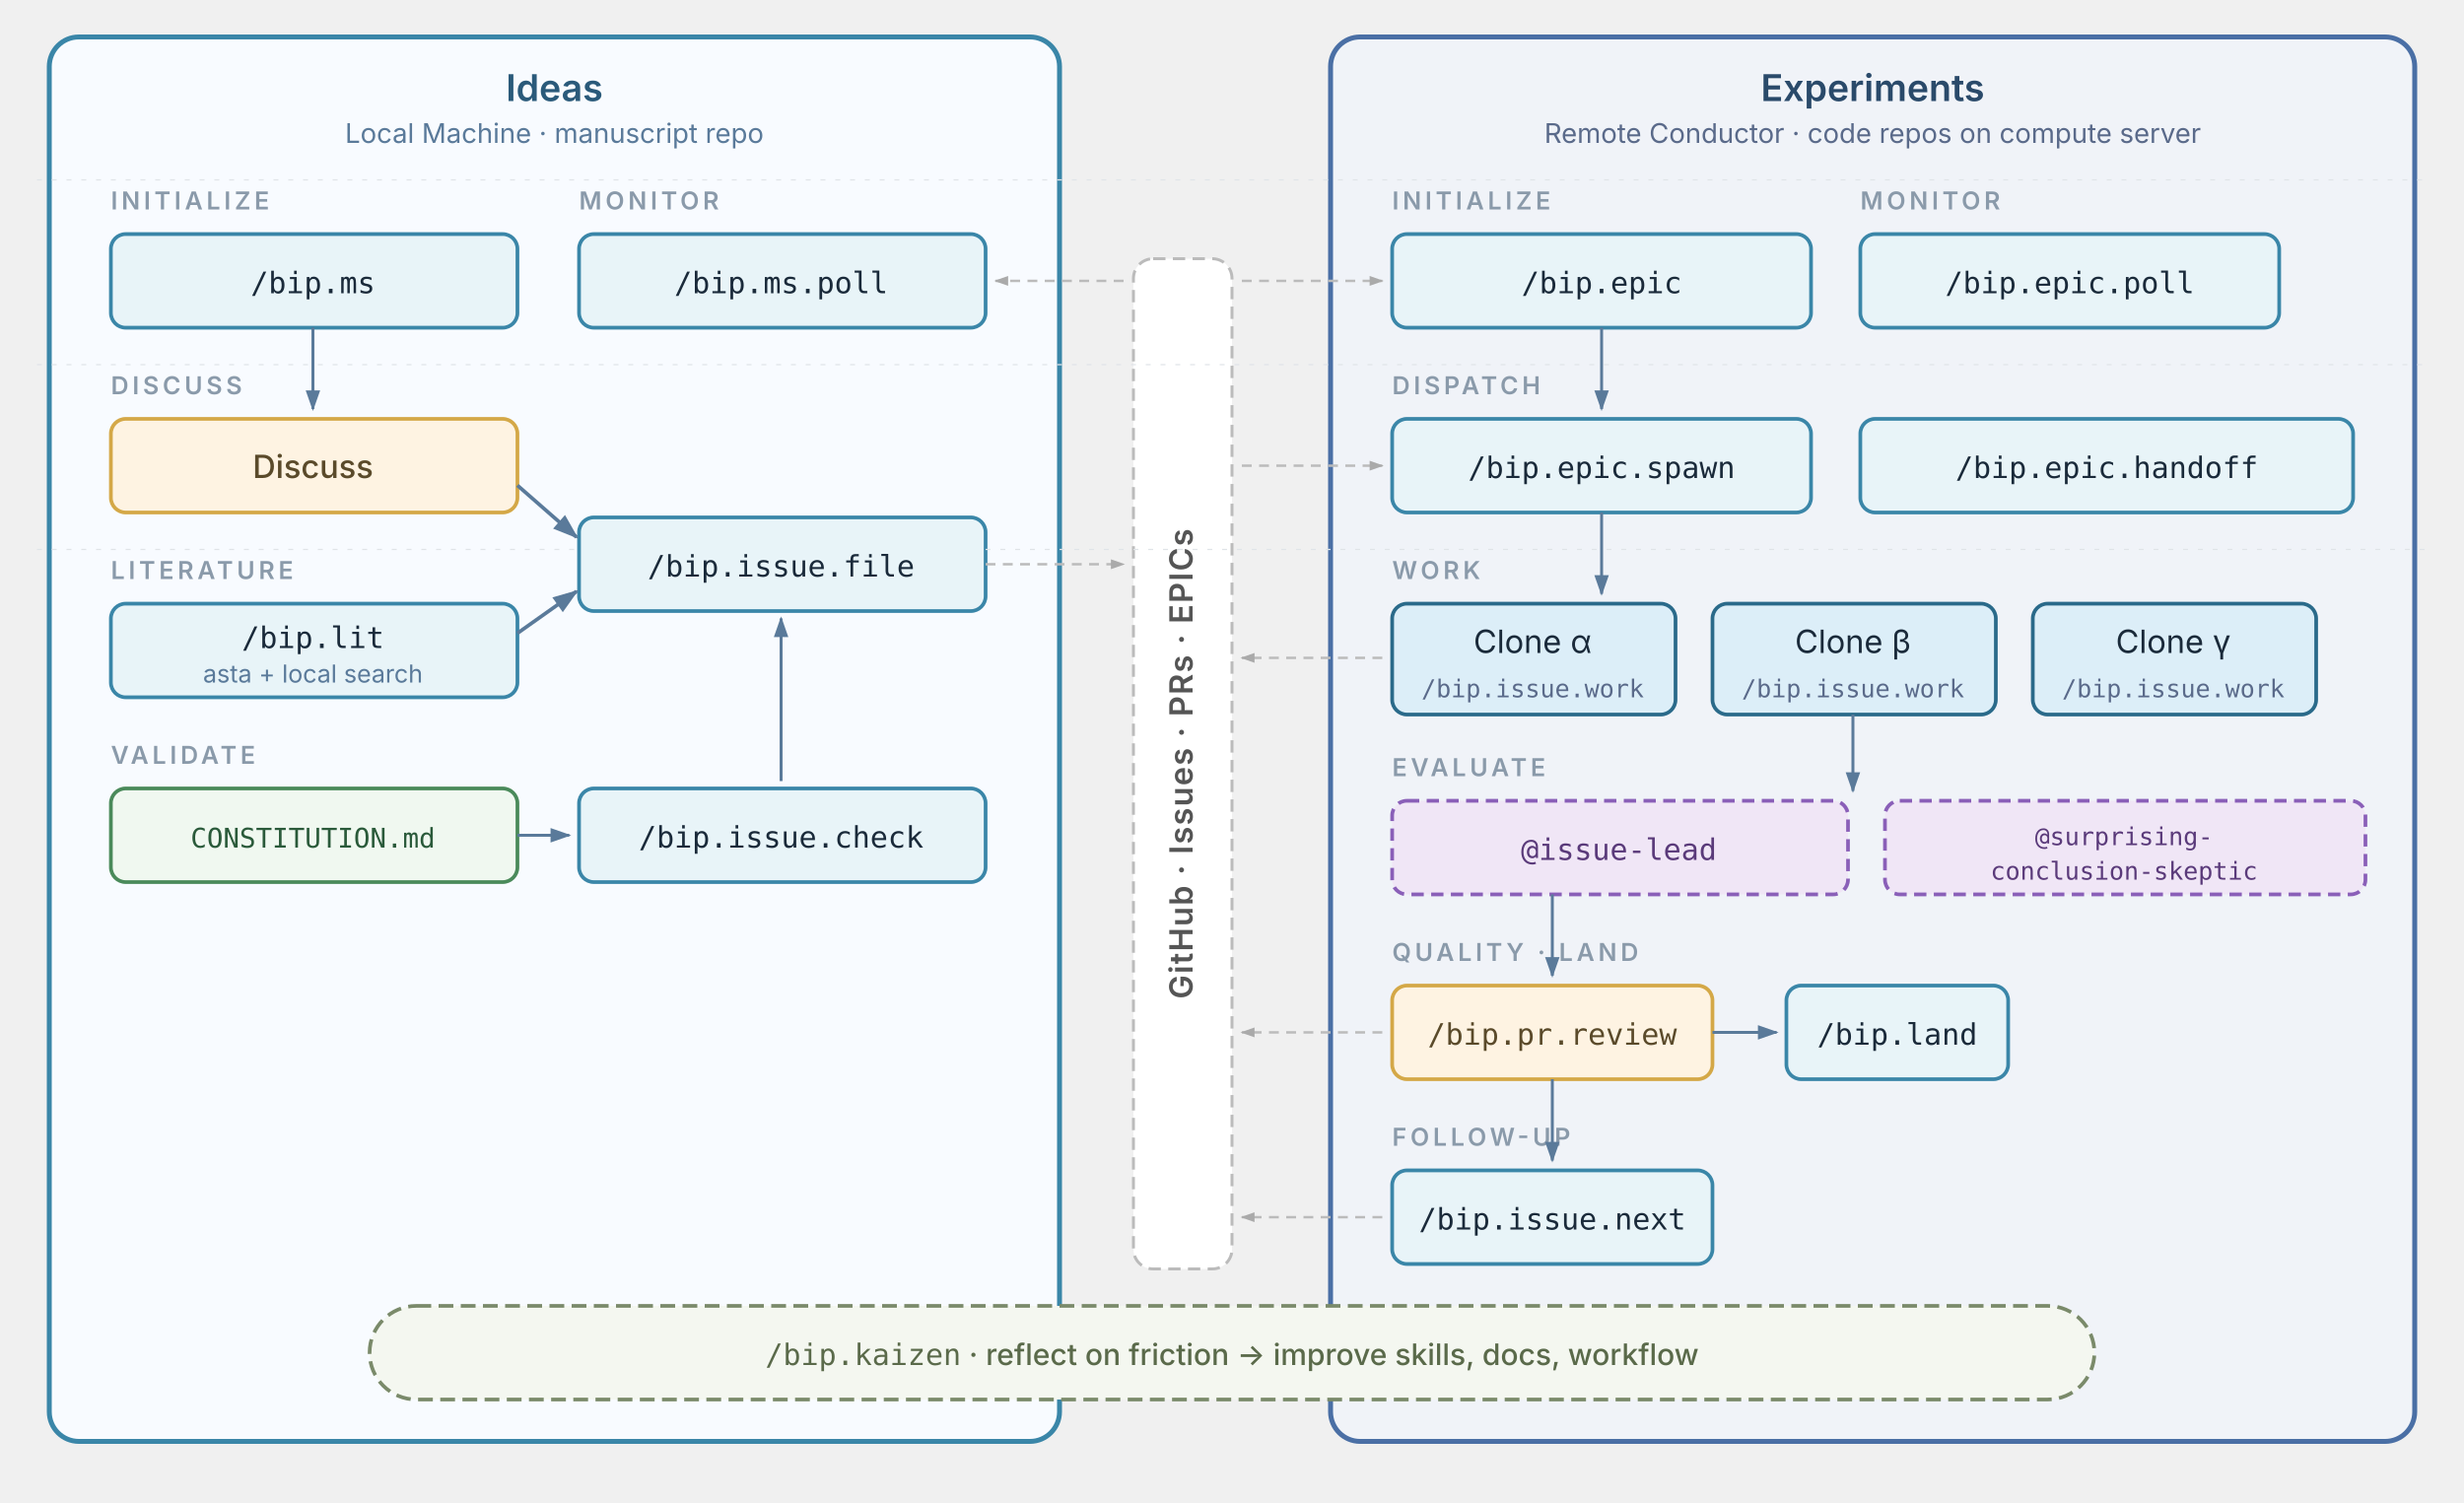
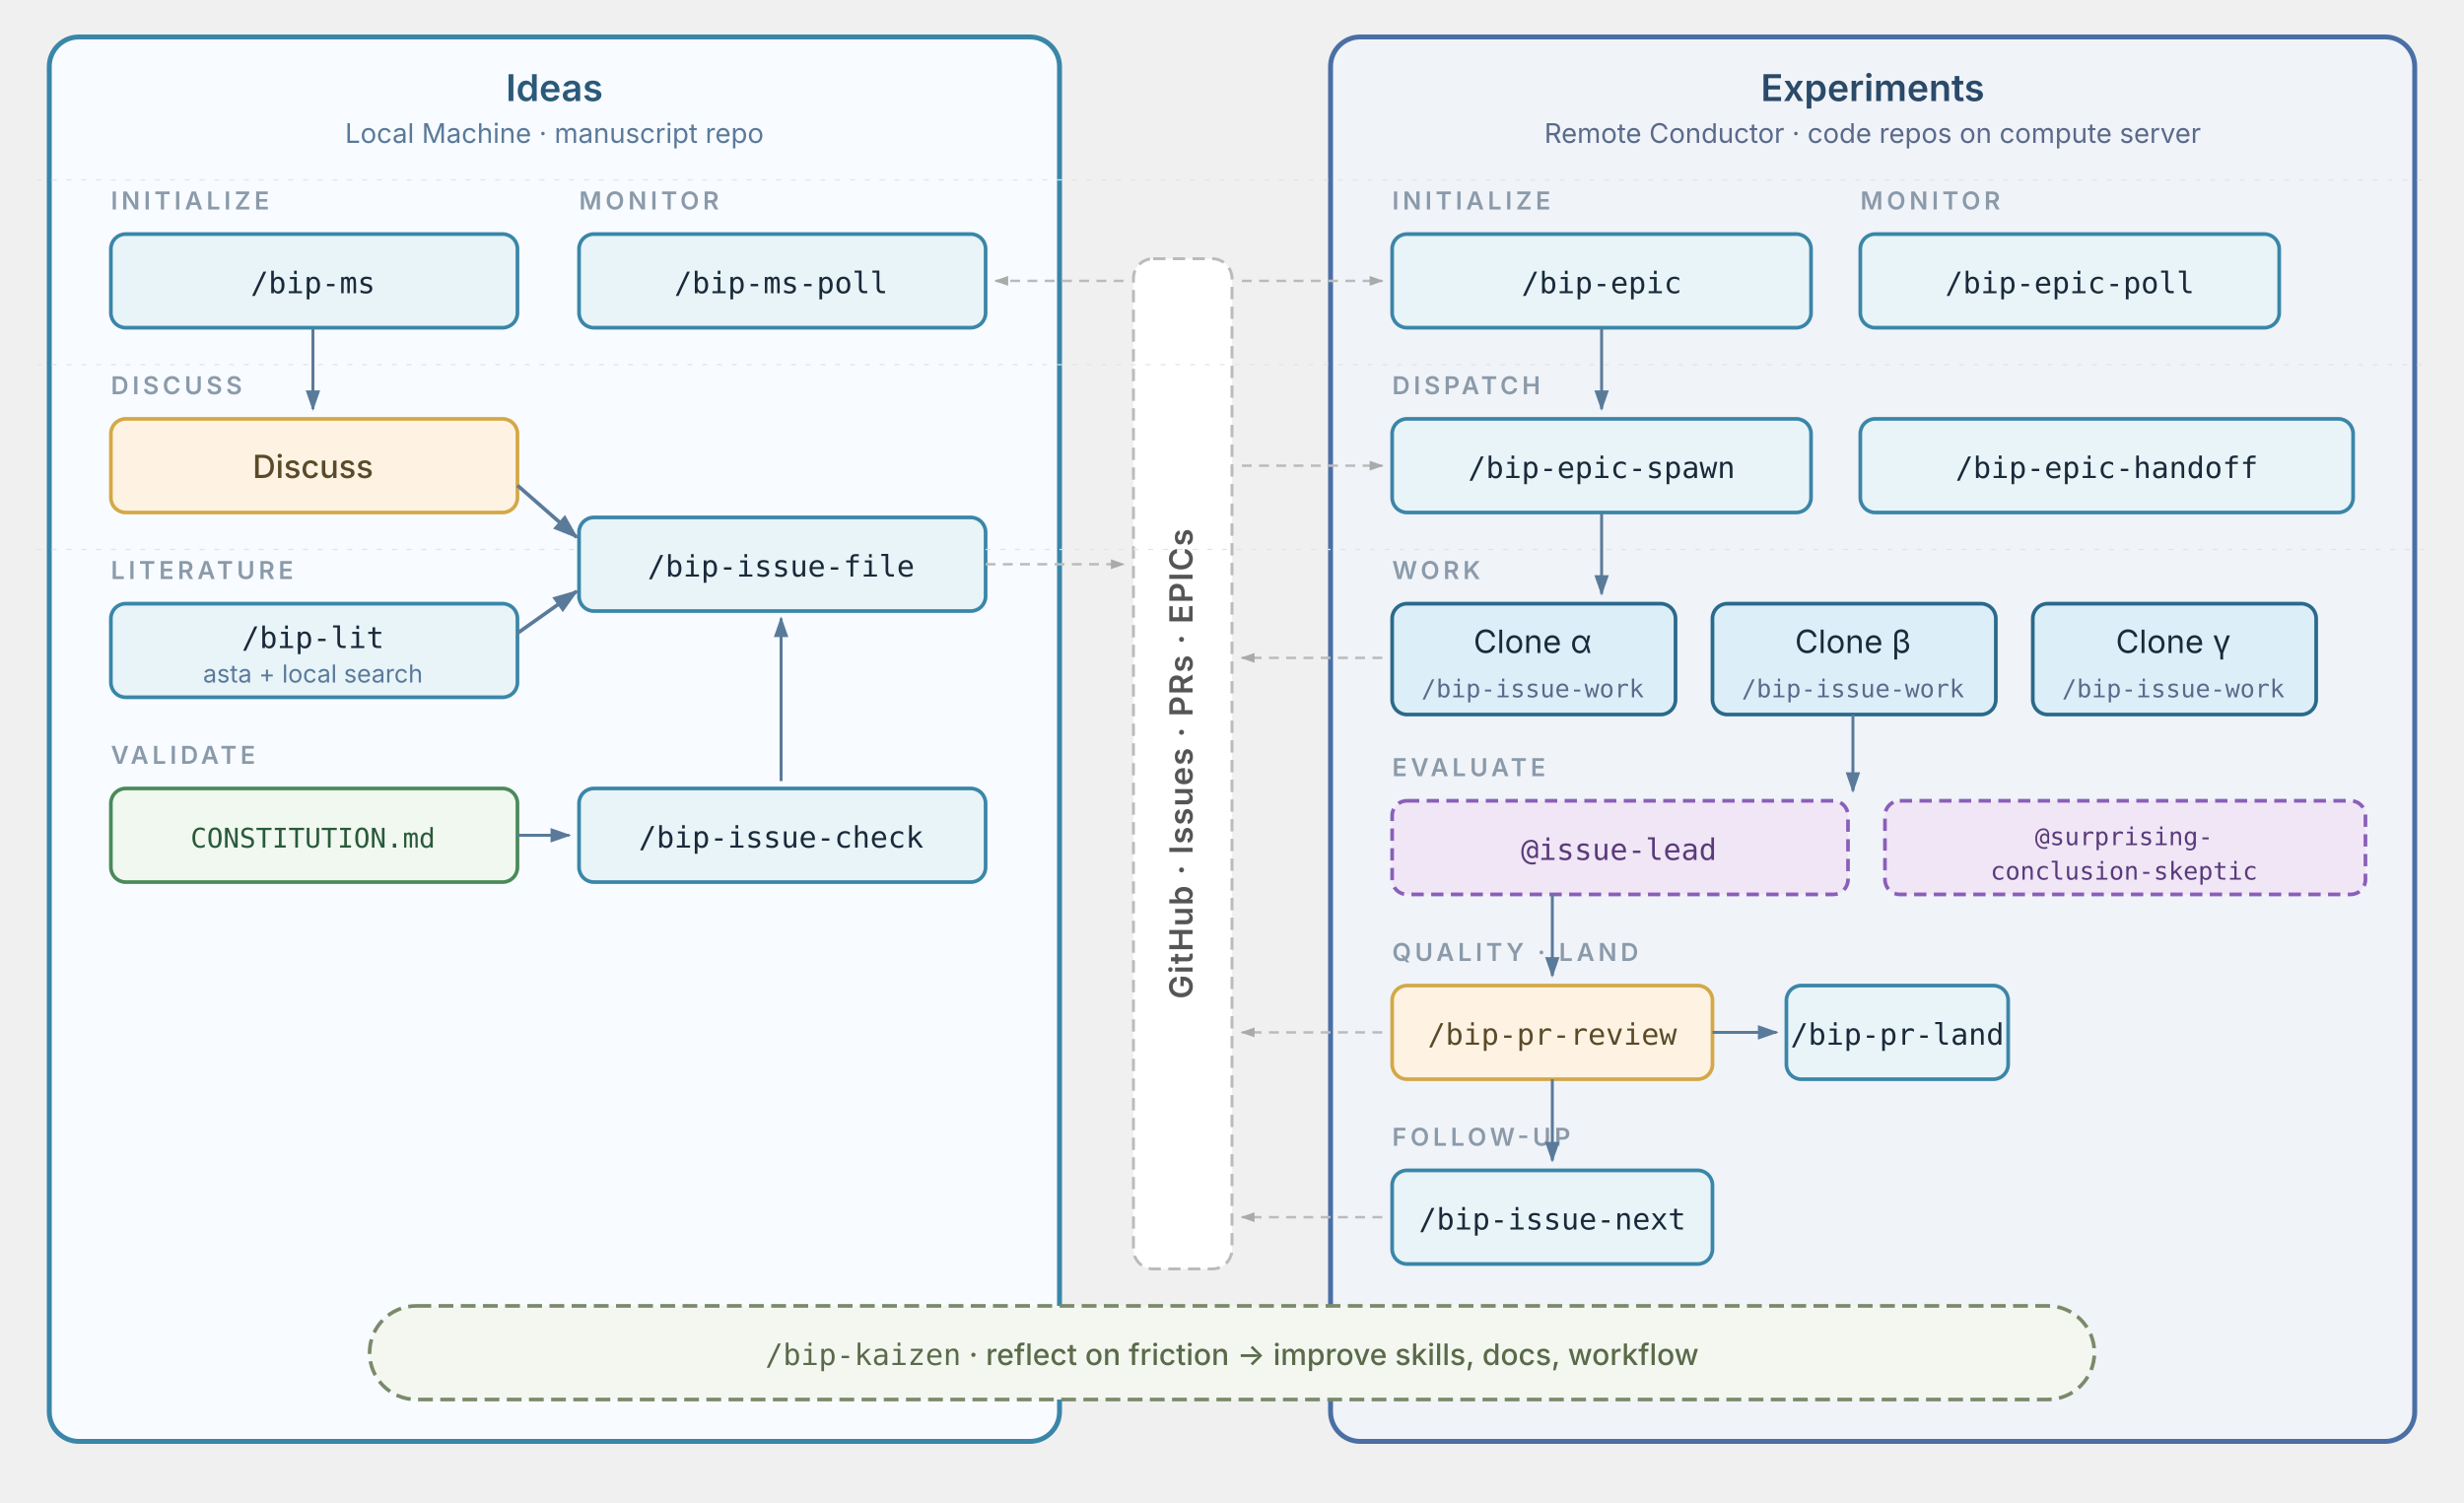
<svg xmlns="http://www.w3.org/2000/svg" viewBox="0 35 1000 610" font-family="Inter, 'SF Pro Display', system-ui, -apple-system, sans-serif" font-size="13" version="1.1" id="svg54">
  <defs id="defs4">
    <style id="style1">.mono { font-family: 'Monaspace Neon', 'JetBrains Mono', 'SF Mono', 'Cascadia Code', 'Fira Code', monospace; }
.phase-label { font-size: 10px; font-weight: 600; fill: #8a9aaa; letter-spacing: 1.5px; }
.box-title { font-size: 15px; font-weight: 600; }
.box-subtitle { font-size: 11px; }
</style>
    <marker id="arr" viewBox="0 0 10 7" refX="9" refY="3.5" markerWidth="7" markerHeight="5" orient="auto-start-reverse">
      <path d="M 0 0 L 10 3.5 L 0 7 z" fill="#5a7a9a" id="path1" />
    </marker>
    <marker id="arr-green" viewBox="0 0 10 7" refX="9" refY="3.5" markerWidth="7" markerHeight="5" orient="auto-start-reverse">
      <path d="M 0 0 L 10 3.5 L 0 7 z" fill="#4a8a5a" id="path2" />
    </marker>
    <marker id="arr-orange" viewBox="0 0 10 7" refX="9" refY="3.5" markerWidth="7" markerHeight="5" orient="auto-start-reverse">
      <path d="M 0 0 L 10 3.5 L 0 7 z" fill="#b07840" id="path3" />
    </marker>
    <marker id="arr-gh" viewBox="0 0 10 7" refX="9" refY="3.5" markerWidth="6" markerHeight="4" orient="auto-start-reverse">
      <path d="M 0 0 L 10 3.5 L 0 7 z" fill="#aaa" id="path4" />
    </marker>
  </defs>
  <rect x="20" y="50" width="410" height="570" rx="12" fill="#f8fbff" stroke="#3a86a8" stroke-width="2" id="rect4" />
  <text x="225" y="76" text-anchor="middle" class="box-title" fill="#2a5a7a" id="text4">Ideas</text>
  <text x="225" y="93" text-anchor="middle" class="box-subtitle" fill="#5a7a9a" id="text5">Local Machine  ·  manuscript repo</text>
  <text x="45" y="120" class="phase-label" id="text6">INITIALIZE</text>
  <text x="235" y="120" class="phase-label" id="text7">MONITOR</text>
  <g id="g8">
    <rect x="45" y="130" width="165" height="38" rx="6" fill="#e8f4f8" stroke="#3a86a8" stroke-width="1.5" id="rect7" />
-     <text x="127" y="154" text-anchor="middle" font-weight="500" fill="#1a2a3a" class="mono" font-size="12" id="text8">/bip.ms</text>
+     <text x="127" y="154" text-anchor="middle" font-weight="500" fill="#1a2a3a" class="mono" font-size="12" id="text8">/bip-ms</text>
  </g>
  <g id="g9">
    <rect x="235" y="130" width="165" height="38" rx="6" fill="#e8f4f8" stroke="#3a86a8" stroke-width="1.5" id="rect8" />
-     <text x="317" y="154" text-anchor="middle" font-weight="500" fill="#1a2a3a" class="mono" font-size="12" id="text9">/bip.ms.poll</text>
+     <text x="317" y="154" text-anchor="middle" font-weight="500" fill="#1a2a3a" class="mono" font-size="12" id="text9">/bip-ms-poll</text>
  </g>
  <line x1="127" y1="168" x2="127" y2="201" stroke="#5a7a9a" stroke-width="1.2" marker-end="url(#arr)" id="line9" />
  <text x="45" y="195" class="phase-label" id="text10">DISCUSS</text>
  <g id="g11">
    <rect x="45" y="205" width="165" height="38" rx="6" fill="#fef3e2" stroke="#d4a847" stroke-width="1.5" id="rect10" />
    <text x="127" y="229" text-anchor="middle" font-weight="500" fill="#5a4a2a" id="text11">Discuss</text>
  </g>
  <text x="45" y="270" class="phase-label" id="text12">LITERATURE</text>
  <g id="g14">
    <rect x="45" y="280" width="165" height="38" rx="6" fill="#e8f4f8" stroke="#3a86a8" stroke-width="1.5" id="rect12" />
-     <text x="127" y="298" text-anchor="middle" font-weight="500" fill="#1a2a3a" class="mono" font-size="12" id="text13">/bip.lit</text>
+     <text x="127" y="298" text-anchor="middle" font-weight="500" fill="#1a2a3a" class="mono" font-size="12" id="text13">/bip-lit</text>
    <text x="127" y="312" text-anchor="middle" font-size="10" fill="#5a7a9a" id="text14">asta + local search</text>
  </g>
  <g id="g15">
    <rect x="235" y="245" width="165" height="38" rx="6" fill="#e8f4f8" stroke="#3a86a8" stroke-width="1.5" id="rect14" />
-     <text x="317" y="269" text-anchor="middle" font-weight="500" fill="#1a2a3a" class="mono" font-size="12" id="text15">/bip.issue.file</text>
+     <text x="317" y="269" text-anchor="middle" font-weight="500" fill="#1a2a3a" class="mono" font-size="12" id="text15">/bip-issue-file</text>
  </g>
  <line x1="210" y1="232" x2="234" y2="253" stroke="#5a7a9a" stroke-width="1.5" marker-end="url(#arr)" id="line15" />
  <line x1="210" y1="292" x2="234" y2="275" stroke="#5a7a9a" stroke-width="1.5" marker-end="url(#arr)" id="line16" />
  <text x="45" y="345" class="phase-label" id="text16">VALIDATE</text>
  <g id="g17">
    <rect x="235" y="355" width="165" height="38" rx="6" fill="#e8f4f8" stroke="#3a86a8" stroke-width="1.5" id="rect16" />
-     <text x="317" y="379" text-anchor="middle" font-weight="500" fill="#1a2a3a" class="mono" font-size="12" id="text17">/bip.issue.check</text>
+     <text x="317" y="379" text-anchor="middle" font-weight="500" fill="#1a2a3a" class="mono" font-size="12" id="text17">/bip-issue-check</text>
  </g>
  <g id="g18">
    <rect x="45" y="355" width="165" height="38" rx="6" fill="#f0f8f0" stroke="#4a8a5a" stroke-width="1.5" id="rect17" />
    <text x="127" y="379" text-anchor="middle" fill="#2a5a3a" class="mono" font-size="11" id="text18">CONSTITUTION.md</text>
  </g>
  <line x1="317" y1="352" x2="317" y2="286" stroke="#5a7a9a" stroke-width="1.2" marker-end="url(#arr)" id="line18" />
  <line x1="210" y1="374" x2="231" y2="374" stroke="#5a7a9a" stroke-width="1.2" marker-end="url(#arr)" id="line19" />
  <rect x="460" y="140" width="40" height="410" rx="8" fill="#fff" stroke="#bbb" stroke-width="1.2" stroke-dasharray="5 3" id="rect19" />
  <text x="-345" y="484" text-anchor="middle" font-size="13px" font-weight="600" fill="#555555" letter-spacing="0.5" transform="rotate(-90)" id="text19">GitHub · Issues · PRs · EPICs</text>
  <line x1="456" y1="149" x2="404" y2="149" stroke="#bbb" stroke-width="1" stroke-dasharray="4 3" marker-end="url(#arr-gh)" id="line20" />
  <line x1="400" y1="264" x2="456" y2="264" stroke="#bbb" stroke-width="1" stroke-dasharray="4 3" marker-end="url(#arr-gh)" id="line21" />
  <rect x="540" y="50" width="440" height="570" rx="12" fill="#f0f3f8" stroke="#4a6fa5" stroke-width="2" id="rect21" />
  <text x="760" y="76" text-anchor="middle" class="box-title" fill="#2a4a6a" id="text21">Experiments</text>
  <text x="760" y="93" text-anchor="middle" class="box-subtitle" fill="#5a6a8a" id="text22">Remote Conductor  ·  code repos on compute server</text>
  <text x="565" y="120" class="phase-label" id="text23">INITIALIZE</text>
  <text x="755" y="120" class="phase-label" id="text24">MONITOR</text>
  <g id="g25">
    <rect x="565" y="130" width="170" height="38" rx="6" fill="#e8f4f8" stroke="#3a86a8" stroke-width="1.5" id="rect24" />
-     <text x="650" y="154" text-anchor="middle" font-weight="500" fill="#1a2a3a" class="mono" font-size="12" id="text25">/bip.epic</text>
+     <text x="650" y="154" text-anchor="middle" font-weight="500" fill="#1a2a3a" class="mono" font-size="12" id="text25">/bip-epic</text>
  </g>
  <g id="g26">
    <rect x="755" y="130" width="170" height="38" rx="6" fill="#e8f4f8" stroke="#3a86a8" stroke-width="1.5" id="rect25" />
-     <text x="840" y="154" text-anchor="middle" font-weight="500" fill="#1a2a3a" class="mono" font-size="12" id="text26">/bip.epic.poll</text>
+     <text x="840" y="154" text-anchor="middle" font-weight="500" fill="#1a2a3a" class="mono" font-size="12" id="text26">/bip-epic-poll</text>
  </g>
  <line x1="650" y1="168" x2="650" y2="201" stroke="#5a7a9a" stroke-width="1.2" marker-end="url(#arr)" id="line26" />
  <text x="565" y="195" class="phase-label" id="text27">DISPATCH</text>
  <g id="g28">
    <rect x="565" y="205" width="170" height="38" rx="6" fill="#e8f4f8" stroke="#3a86a8" stroke-width="1.5" id="rect27" />
-     <text x="650" y="229" text-anchor="middle" font-weight="500" fill="#1a2a3a" class="mono" font-size="12" id="text28">/bip.epic.spawn</text>
+     <text x="650" y="229" text-anchor="middle" font-weight="500" fill="#1a2a3a" class="mono" font-size="12" id="text28">/bip-epic-spawn</text>
  </g>
  <g id="g29">
    <rect x="755" y="205" width="200" height="38" rx="6" fill="#e8f4f8" stroke="#3a86a8" stroke-width="1.5" id="rect28" />
-     <text x="855" y="229" text-anchor="middle" font-weight="500" fill="#1a2a3a" class="mono" font-size="12" id="text29">/bip.epic.handoff</text>
+     <text x="855" y="229" text-anchor="middle" font-weight="500" fill="#1a2a3a" class="mono" font-size="12" id="text29">/bip-epic-handoff</text>
  </g>
  <line x1="650" y1="243" x2="650" y2="276" stroke="#5a7a9a" stroke-width="1.2" marker-end="url(#arr)" id="line29" />
  <text x="565" y="270" class="phase-label" id="text30">WORK</text>
  <g id="g32">
    <rect x="565" y="280" width="115" height="45" rx="6" fill="#dceef8" stroke="#2a6a8a" stroke-width="1.5" id="rect30" />
    <text x="622" y="300" text-anchor="middle" fill="#1a2a3a" id="text31">Clone α</text>
-     <text x="622" y="318" text-anchor="middle" font-size="10" fill="#5a6a8a" class="mono" id="text32">/bip.issue.work</text>
+     <text x="622" y="318" text-anchor="middle" font-size="10" fill="#5a6a8a" class="mono" id="text32">/bip-issue-work</text>
  </g>
  <g id="g34">
    <rect x="695" y="280" width="115" height="45" rx="6" fill="#dceef8" stroke="#2a6a8a" stroke-width="1.5" id="rect32" />
    <text x="752" y="300" text-anchor="middle" fill="#1a2a3a" id="text33">Clone β</text>
-     <text x="752" y="318" text-anchor="middle" font-size="10" fill="#5a6a8a" class="mono" id="text34">/bip.issue.work</text>
+     <text x="752" y="318" text-anchor="middle" font-size="10" fill="#5a6a8a" class="mono" id="text34">/bip-issue-work</text>
  </g>
  <g id="g36">
    <rect x="825" y="280" width="115" height="45" rx="6" fill="#dceef8" stroke="#2a6a8a" stroke-width="1.5" id="rect34" />
    <text x="882" y="300" text-anchor="middle" fill="#1a2a3a" id="text35">Clone γ</text>
-     <text x="882" y="318" text-anchor="middle" font-size="10" fill="#5a6a8a" class="mono" id="text36">/bip.issue.work</text>
+     <text x="882" y="318" text-anchor="middle" font-size="10" fill="#5a6a8a" class="mono" id="text36">/bip-issue-work</text>
  </g>
  <line x1="752" y1="325" x2="752" y2="356" stroke="#5a7a9a" stroke-width="1.2" marker-end="url(#arr)" id="line36" />
  <text x="565" y="350" class="phase-label" id="text37">EVALUATE</text>
  <g id="g38">
    <rect x="565" y="360" width="185" height="38" rx="6" fill="#f0e6f6" stroke="#8a5fb8" stroke-width="1.5" stroke-dasharray="5 3" id="rect37" />
    <text x="657" y="384" text-anchor="middle" font-size="12" fill="#5a3a7a" class="mono" id="text38">@issue-lead</text>
  </g>
  <g id="g40">
    <rect x="765" y="360" width="195" height="38" rx="6" fill="#f0e6f6" stroke="#8a5fb8" stroke-width="1.5" stroke-dasharray="5 3" id="rect38" />
    <text x="862" y="378" text-anchor="middle" font-size="10" fill="#5a3a7a" class="mono" id="text39">@surprising-</text>
    <text x="862" y="392" text-anchor="middle" font-size="10" fill="#5a3a7a" class="mono" id="text40">conclusion-skeptic</text>
  </g>
  <line x1="630" y1="398" x2="630" y2="431" stroke="#5a7a9a" stroke-width="1.2" marker-end="url(#arr)" id="line40" />
  <text x="565" y="425" class="phase-label" id="text41">QUALITY  ·  LAND</text>
  <g id="g42">
    <rect x="565" y="435" width="130" height="38" rx="6" fill="#fef3e2" stroke="#d4a847" stroke-width="1.5" id="rect41" />
-     <text x="630" y="459" text-anchor="middle" font-weight="500" fill="#5a4a2a" class="mono" font-size="12" id="text42">/bip.pr.review</text>
+     <text x="630" y="459" text-anchor="middle" font-weight="500" fill="#5a4a2a" class="mono" font-size="12" id="text42">/bip-pr-review</text>
  </g>
  <g id="g43">
    <rect x="725" y="435" width="90" height="38" rx="6" fill="#e8f4f8" stroke="#3a86a8" stroke-width="1.5" id="rect42" />
-     <text x="770" y="459" text-anchor="middle" font-weight="500" fill="#1a2a3a" class="mono" font-size="12" id="text43">/bip.land</text>
+     <text x="770" y="459" text-anchor="middle" font-weight="500" fill="#1a2a3a" class="mono" font-size="12" id="text43">/bip-pr-land</text>
  </g>
  <line x1="695" y1="454" x2="721" y2="454" stroke="#5a7a9a" stroke-width="1.2" marker-end="url(#arr)" id="line43" />
  <text x="565" y="500" class="phase-label" id="text44">FOLLOW-UP</text>
  <g id="g45">
    <rect x="565" y="510" width="130" height="38" rx="6" fill="#e8f4f8" stroke="#3a86a8" stroke-width="1.5" id="rect44" />
-     <text x="630" y="534" text-anchor="middle" font-weight="500" fill="#1a2a3a" class="mono" font-size="12" id="text45">/bip.issue.next</text>
+     <text x="630" y="534" text-anchor="middle" font-weight="500" fill="#1a2a3a" class="mono" font-size="12" id="text45">/bip-issue-next</text>
  </g>
  <line x1="630" y1="473" x2="630" y2="506" stroke="#5a7a9a" stroke-width="1.2" marker-end="url(#arr)" id="line45" />
  <line x1="504" y1="149" x2="561" y2="149" stroke="#bbb" stroke-width="1" stroke-dasharray="4 3" marker-end="url(#arr-gh)" id="line46" />
  <line x1="504" y1="224" x2="561" y2="224" stroke="#bbb" stroke-width="1" stroke-dasharray="4 3" marker-end="url(#arr-gh)" id="line47" />
  <line x1="561" y1="302" x2="504" y2="302" stroke="#bbb" stroke-width="1" stroke-dasharray="4 3" marker-end="url(#arr-gh)" id="line48" />
  <line x1="561" y1="454" x2="504" y2="454" stroke="#bbb" stroke-width="1" stroke-dasharray="4 3" marker-end="url(#arr-gh)" id="line49" />
  <line x1="561" y1="529" x2="504" y2="529" stroke="#bbb" stroke-width="1" stroke-dasharray="4 3" marker-end="url(#arr-gh)" id="line50" />
  <line x1="15" y1="108" x2="985" y2="108" stroke="#e0e4e8" stroke-width="0.5" stroke-dasharray="2 4" id="line51" />
  <line x1="15" y1="183" x2="985" y2="183" stroke="#e0e4e8" stroke-width="0.5" stroke-dasharray="2 4" id="line52" />
  <line x1="15" y1="258" x2="235" y2="258" stroke="#e0e4e8" stroke-width="0.5" stroke-dasharray="2 4" id="line53" />
  <line x1="400" y1="258" x2="985" y2="258" stroke="#e0e4e8" stroke-width="0.5" stroke-dasharray="2 4" id="line54" />
  <g id="g54">
    <rect x="150" y="565" width="700" height="38" rx="19" fill="#f4f7f0" stroke="#7a8a6a" stroke-width="1.5" stroke-dasharray="6 3" id="rect54" />
    <text x="500" y="589" text-anchor="middle" font-size="12" font-weight="500" fill="#5a6a4a" id="text54">
-       <tspan class="mono" id="tspan54">/bip.kaizen</tspan>  ·  reflect on friction → improve skills, docs, workflow</text>
+       <tspan class="mono" id="tspan54">/bip-kaizen</tspan>  ·  reflect on friction → improve skills, docs, workflow</text>
  </g>
</svg>
